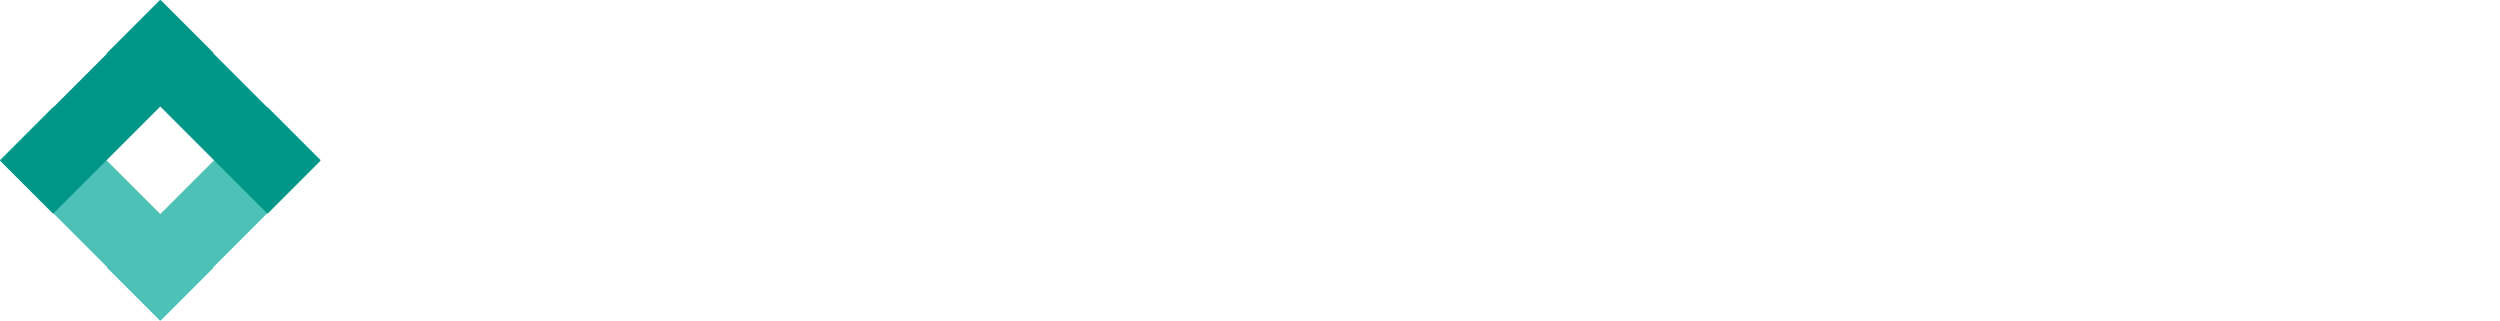
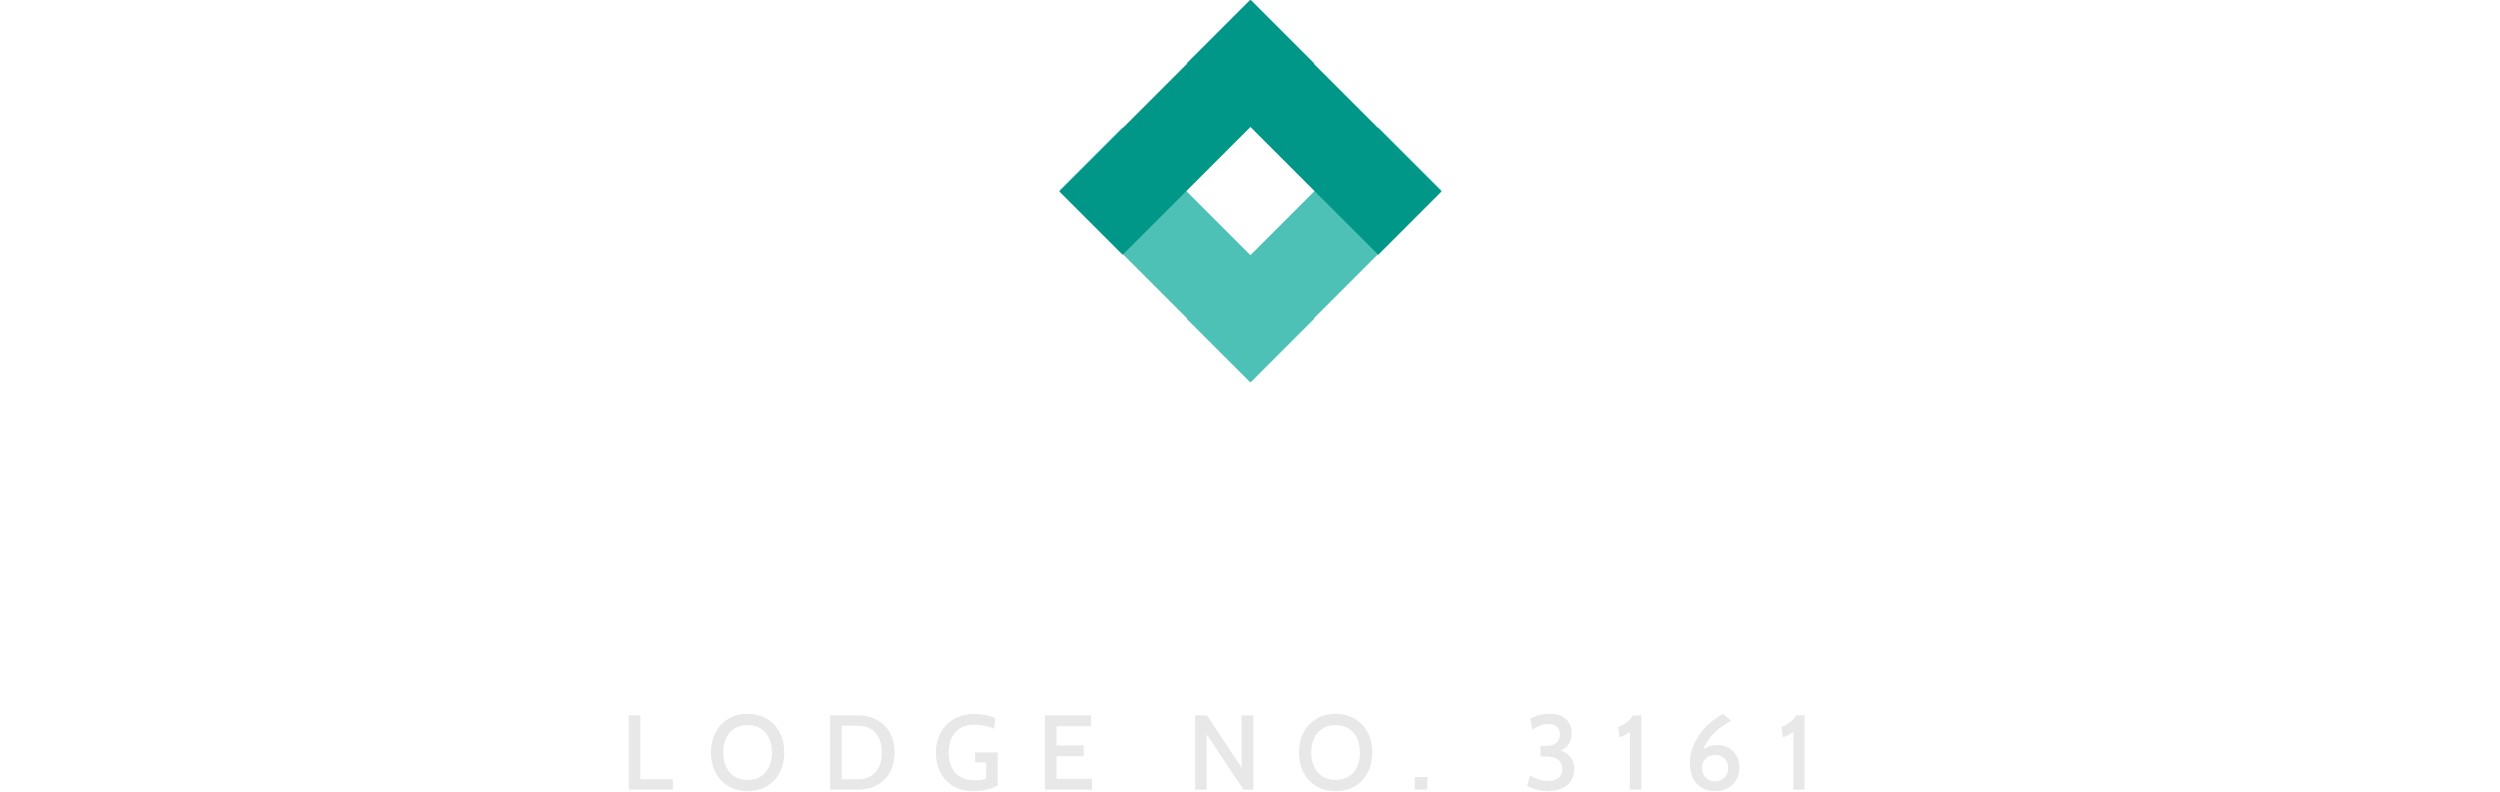
- <svg xmlns="http://www.w3.org/2000/svg" style="isolation:isolate" viewBox="424.607 362.103 505.279 64.794" width="505.279" height="64.794">
-   <path d=" M 467.733 416.098 L 489.402 394.43 L 478.673 383.701 L 457.005 405.369 L 435.336 383.701 L 424.607 394.43 L 446.276 416.098 L 446.206 416.169 L 456.934 426.897 L 457.005 426.827 L 457.075 426.897 L 467.804 416.169 L 467.733 416.098 Z " fill-rule="evenodd" fill="rgb(77,193,182)" />
-   <path d=" M 446.276 372.902 L 424.607 394.57 L 435.336 405.299 L 457.005 383.631 L 478.673 405.299 L 489.402 394.57 L 467.733 372.902 L 467.804 372.831 L 457.075 362.103 L 457.005 362.173 L 456.934 362.103 L 446.206 372.831 L 446.276 372.902 Z " fill-rule="evenodd" fill="rgb(0,150,136)" />
-   <path d=" M 851.674 411.744 L 851.674 378.144 L 857.818 378.144 L 857.818 391.44 L 873.178 391.44 L 873.178 378.144 L 879.322 378.144 L 879.322 411.744 L 873.178 411.744 L 873.178 397.2 L 857.818 397.2 L 857.818 411.744 L 851.674 411.744 Z  M 890.561 412.224 L 890.561 412.224 Q 887.585 412.224 885.593 410.28 L 885.593 410.28 L 885.593 410.28 Q 883.601 408.336 883.601 405.024 L 883.601 405.024 L 883.601 405.024 Q 883.601 401.904 885.857 400.008 L 885.857 400.008 L 885.857 400.008 Q 888.113 398.112 891.185 397.32 L 891.185 397.32 L 891.185 397.32 Q 894.257 396.528 897.089 396.432 L 897.089 396.432 L 897.089 396.432 Q 896.993 394.32 896.009 393.408 L 896.009 393.408 L 896.009 393.408 Q 895.025 392.496 892.769 392.496 L 892.769 392.496 L 892.769 392.496 Q 891.185 392.496 889.673 392.928 L 889.673 392.928 L 889.673 392.928 Q 888.161 393.36 886.193 394.32 L 886.193 394.32 L 885.665 389.472 L 885.665 389.472 Q 890.033 387.36 894.401 387.36 L 894.401 387.36 L 894.401 387.36 Q 898.625 387.36 900.857 389.664 L 900.857 389.664 L 900.857 389.664 Q 903.089 391.968 903.089 397.008 L 903.089 397.008 L 903.089 403.488 L 903.089 403.488 Q 903.089 405.312 903.257 406.104 L 903.257 406.104 L 903.257 406.104 Q 903.425 406.896 903.833 407.112 L 903.833 407.112 L 903.833 407.112 Q 904.241 407.328 905.201 407.328 L 905.201 407.328 L 905.969 407.328 L 905.441 412.224 L 903.281 412.224 L 903.281 412.224 Q 901.313 412.224 899.969 411.48 L 899.969 411.48 L 899.969 411.48 Q 898.625 410.736 897.905 409.44 L 897.905 409.44 L 897.905 409.44 Q 896.753 410.736 894.761 411.48 L 894.761 411.48 L 894.761 411.48 Q 892.769 412.224 890.561 412.224 L 890.561 412.224 Z  M 893.057 407.664 L 893.057 407.664 Q 893.969 407.664 895.121 407.208 L 895.121 407.208 L 895.121 407.208 Q 896.273 406.752 897.137 405.936 L 897.137 405.936 L 897.137 400.464 L 897.137 400.464 Q 894.257 400.608 892.049 401.712 L 892.049 401.712 L 892.049 401.712 Q 889.841 402.816 889.841 404.784 L 889.841 404.784 L 889.841 404.784 Q 889.841 406.272 890.609 406.968 L 890.609 406.968 L 890.609 406.968 Q 891.377 407.664 893.057 407.664 L 893.057 407.664 Z  M 915 412.224 L 915 412.224 Q 911.928 412.224 910.392 410.472 L 910.392 410.472 L 910.392 410.472 Q 908.856 408.72 908.856 405.936 L 908.856 405.936 L 908.856 375.744 L 914.808 375.744 L 914.808 403.488 L 914.808 403.488 Q 914.808 405.408 915.024 406.2 L 915.024 406.2 L 915.024 406.2 Q 915.24 406.992 915.792 407.16 L 915.792 407.16 L 915.792 407.16 Q 916.344 407.328 917.688 407.328 L 917.688 407.328 L 917.16 412.224 L 915 412.224 Z  M 927.199 412.224 L 927.199 412.224 Q 924.127 412.224 922.591 410.472 L 922.591 410.472 L 922.591 410.472 Q 921.055 408.72 921.055 405.936 L 921.055 405.936 L 921.055 375.744 L 927.007 375.744 L 927.007 403.488 L 927.007 403.488 Q 927.007 405.408 927.223 406.2 L 927.223 406.2 L 927.223 406.2 Q 927.439 406.992 927.991 407.16 L 927.991 407.16 L 927.991 407.16 Q 928.543 407.328 929.887 407.328 L 929.887 407.328 L 929.359 412.224 L 927.199 412.224 Z  M 713.277 412.416 L 713.277 412.416 Q 707.997 412.416 704.181 410.256 L 704.181 410.256 L 704.181 410.256 Q 700.365 408.096 698.349 404.136 L 698.349 404.136 L 698.349 404.136 Q 696.333 400.176 696.333 394.896 L 696.333 394.896 L 696.333 394.896 Q 696.333 389.712 698.565 385.752 L 698.565 385.752 L 698.565 385.752 Q 700.797 381.792 704.781 379.632 L 704.781 379.632 L 704.781 379.632 Q 708.765 377.472 713.901 377.472 L 713.901 377.472 L 713.901 377.472 Q 716.493 377.472 718.941 378 L 718.941 378 L 718.941 378 Q 721.389 378.528 723.165 379.44 L 723.165 379.44 L 722.493 385.296 L 722.493 385.296 Q 718.317 383.376 713.901 383.376 L 713.901 383.376 L 713.901 383.376 Q 708.525 383.376 705.789 386.52 L 705.789 386.52 L 705.789 386.52 Q 703.053 389.664 703.053 394.8 L 703.053 394.8 L 703.053 394.8 Q 703.053 400.128 705.741 403.32 L 705.741 403.32 L 705.741 403.32 Q 708.429 406.512 713.517 406.512 L 713.517 406.512 L 713.517 406.512 Q 715.581 406.512 718.125 405.984 L 718.125 405.984 L 718.125 399.984 L 713.517 399.984 L 713.517 394.896 L 724.269 394.896 L 724.269 409.872 L 724.269 409.872 Q 722.397 410.976 719.493 411.696 L 719.493 411.696 L 719.493 411.696 Q 716.589 412.416 713.277 412.416 L 713.277 412.416 Z  M 728.884 411.744 L 728.884 387.744 L 734.452 387.744 L 734.596 390.288 L 734.596 390.288 Q 735.652 389.088 737.308 388.176 L 737.308 388.176 L 737.308 388.176 Q 738.964 387.264 740.788 387.264 L 740.788 387.264 L 740.788 387.264 Q 741.364 387.264 741.844 387.36 L 741.844 387.36 L 741.412 393.216 L 741.412 393.216 Q 740.5 392.976 739.348 392.976 L 739.348 392.976 L 739.348 392.976 Q 737.86 392.976 736.612 393.672 L 736.612 393.672 L 736.612 393.672 Q 735.364 394.368 734.836 395.376 L 734.836 395.376 L 734.836 411.744 L 728.884 411.744 Z  M 744.299 384.096 L 744.299 378.144 L 750.251 378.144 L 750.251 384.096 L 744.299 384.096 Z  M 744.299 411.744 L 744.299 387.744 L 750.251 387.744 L 750.251 411.744 L 744.299 411.744 Z  M 756.834 411.744 L 756.834 392.64 L 753.426 392.64 L 753.954 387.744 L 756.834 387.744 L 756.834 382.656 L 756.834 382.656 Q 756.834 379.44 758.73 377.592 L 758.73 377.592 L 758.73 377.592 Q 760.626 375.744 764.13 375.744 L 764.13 375.744 L 764.13 375.744 Q 766.098 375.744 768.018 376.176 L 768.018 376.176 L 767.49 380.976 L 767.49 380.976 Q 766.674 380.736 765.618 380.736 L 765.618 380.736 L 765.618 380.736 Q 762.786 380.736 762.786 383.712 L 762.786 383.712 L 762.786 387.744 L 768.066 387.744 L 768.066 392.64 L 762.786 392.64 L 762.786 411.744 L 756.834 411.744 Z  M 772.728 411.744 L 772.728 392.64 L 769.32 392.64 L 769.848 387.744 L 772.728 387.744 L 772.728 382.656 L 772.728 382.656 Q 772.728 379.44 774.624 377.592 L 774.624 377.592 L 774.624 377.592 Q 776.52 375.744 780.024 375.744 L 780.024 375.744 L 780.024 375.744 Q 781.992 375.744 783.912 376.176 L 783.912 376.176 L 783.384 380.976 L 783.384 380.976 Q 782.568 380.736 781.512 380.736 L 781.512 380.736 L 781.512 380.736 Q 778.68 380.736 778.68 383.712 L 778.68 383.712 L 778.68 387.744 L 783.96 387.744 L 783.96 392.64 L 778.68 392.64 L 778.68 411.744 L 772.728 411.744 Z  M 787.183 384.096 L 787.183 378.144 L 793.135 378.144 L 793.135 384.096 L 787.183 384.096 Z  M 787.183 411.744 L 787.183 387.744 L 793.135 387.744 L 793.135 411.744 L 787.183 411.744 Z  M 806.102 412.224 L 806.102 412.224 Q 802.934 412.224 801.302 410.376 L 801.302 410.376 L 801.302 410.376 Q 799.67 408.528 799.67 405.936 L 799.67 405.936 L 799.67 392.64 L 796.262 392.64 L 796.79 387.744 L 799.67 387.744 L 799.67 382.464 L 805.622 381.84 L 805.622 387.744 L 810.902 387.744 L 810.902 392.64 L 805.622 392.64 L 805.622 403.488 L 805.622 403.488 Q 805.622 405.408 805.838 406.152 L 805.838 406.152 L 805.838 406.152 Q 806.054 406.896 806.75 407.112 L 806.75 407.112 L 806.75 407.112 Q 807.446 407.328 809.27 407.328 L 809.27 407.328 L 810.902 407.328 L 810.374 412.224 L 806.102 412.224 Z  M 826.461 387.36 L 826.461 387.36 Q 831.021 387.36 833.253 390.312 L 833.253 390.312 L 833.253 390.312 Q 835.485 393.264 835.485 398.4 L 835.485 398.4 L 835.485 411.744 L 829.533 411.744 L 829.533 398.832 L 829.533 398.832 Q 829.533 395.424 828.429 393.84 L 828.429 393.84 L 828.429 393.84 Q 827.325 392.256 824.925 392.256 L 824.925 392.256 L 824.925 392.256 Q 822.093 392.256 820.269 394.32 L 820.269 394.32 L 820.269 411.744 L 814.317 411.744 L 814.317 375.744 L 820.269 375.744 L 820.269 389.28 L 820.269 389.28 Q 821.709 388.368 823.197 387.864 L 823.197 387.864 L 823.197 387.864 Q 824.685 387.36 826.461 387.36 L 826.461 387.36 Z  M 562.564 420 L 562.036 414.72 L 562.036 414.72 Q 564.148 414.72 565.036 413.808 L 565.036 413.808 L 565.036 413.808 Q 565.924 412.896 565.924 410.592 L 565.924 410.592 L 565.924 378.144 L 572.068 378.144 L 572.068 411.936 L 572.068 411.936 Q 572.068 416.16 570.052 418.08 L 570.052 418.08 L 570.052 418.08 Q 568.036 420 564.292 420 L 564.292 420 L 562.564 420 Z  M 583.307 412.224 L 583.307 412.224 Q 580.331 412.224 578.339 410.28 L 578.339 410.28 L 578.339 410.28 Q 576.347 408.336 576.347 405.024 L 576.347 405.024 L 576.347 405.024 Q 576.347 401.904 578.603 400.008 L 578.603 400.008 L 578.603 400.008 Q 580.859 398.112 583.931 397.32 L 583.931 397.32 L 583.931 397.32 Q 587.003 396.528 589.835 396.432 L 589.835 396.432 L 589.835 396.432 Q 589.739 394.32 588.755 393.408 L 588.755 393.408 L 588.755 393.408 Q 587.771 392.496 585.515 392.496 L 585.515 392.496 L 585.515 392.496 Q 583.931 392.496 582.419 392.928 L 582.419 392.928 L 582.419 392.928 Q 580.907 393.36 578.939 394.32 L 578.939 394.32 L 578.411 389.472 L 578.411 389.472 Q 582.779 387.36 587.147 387.36 L 587.147 387.36 L 587.147 387.36 Q 591.371 387.36 593.603 389.664 L 593.603 389.664 L 593.603 389.664 Q 595.835 391.968 595.835 397.008 L 595.835 397.008 L 595.835 403.488 L 595.835 403.488 Q 595.835 405.312 596.003 406.104 L 596.003 406.104 L 596.003 406.104 Q 596.171 406.896 596.579 407.112 L 596.579 407.112 L 596.579 407.112 Q 596.987 407.328 597.947 407.328 L 597.947 407.328 L 598.715 407.328 L 598.187 412.224 L 596.027 412.224 L 596.027 412.224 Q 594.059 412.224 592.715 411.48 L 592.715 411.48 L 592.715 411.48 Q 591.371 410.736 590.651 409.44 L 590.651 409.44 L 590.651 409.44 Q 589.499 410.736 587.507 411.48 L 587.507 411.48 L 587.507 411.48 Q 585.515 412.224 583.307 412.224 L 583.307 412.224 Z  M 585.803 407.664 L 585.803 407.664 Q 586.715 407.664 587.867 407.208 L 587.867 407.208 L 587.867 407.208 Q 589.019 406.752 589.883 405.936 L 589.883 405.936 L 589.883 400.464 L 589.883 400.464 Q 587.003 400.608 584.795 401.712 L 584.795 401.712 L 584.795 401.712 Q 582.587 402.816 582.587 404.784 L 582.587 404.784 L 582.587 404.784 Q 582.587 406.272 583.355 406.968 L 583.355 406.968 L 583.355 406.968 Q 584.123 407.664 585.803 407.664 L 585.803 407.664 Z  M 628.53 387.36 L 628.53 387.36 Q 633.33 387.36 635.658 390.264 L 635.658 390.264 L 635.658 390.264 Q 637.986 393.168 637.986 398.4 L 637.986 398.4 L 637.986 411.744 L 632.034 411.744 L 632.034 398.832 L 632.034 398.832 Q 632.034 395.424 630.978 393.84 L 630.978 393.84 L 630.978 393.84 Q 629.922 392.256 627.522 392.256 L 627.522 392.256 L 627.522 392.256 Q 625.17 392.256 623.97 393.864 L 623.97 393.864 L 623.97 393.864 Q 622.77 395.472 622.77 398.4 L 622.77 398.4 L 622.77 411.744 L 616.818 411.744 L 616.818 398.832 L 616.818 398.832 Q 616.818 395.424 615.714 393.84 L 615.714 393.84 L 615.714 393.84 Q 614.61 392.256 612.21 392.256 L 612.21 392.256 L 612.21 392.256 Q 609.378 392.256 607.554 394.32 L 607.554 394.32 L 607.554 411.744 L 601.602 411.744 L 601.602 387.744 L 606.69 387.744 L 606.882 389.664 L 606.882 389.664 Q 610.146 387.36 613.938 387.36 L 613.938 387.36 L 613.938 387.36 Q 618.546 387.36 620.802 390.672 L 620.802 390.672 L 620.802 390.672 Q 622.05 389.088 624.066 388.224 L 624.066 388.224 L 624.066 388.224 Q 626.082 387.36 628.53 387.36 L 628.53 387.36 Z  M 654.457 412.224 L 654.457 412.224 Q 650.281 412.224 647.329 410.52 L 647.329 410.52 L 647.329 410.52 Q 644.377 408.816 642.913 405.96 L 642.913 405.96 L 642.913 405.96 Q 641.449 403.104 641.449 399.6 L 641.449 399.6 L 641.449 399.6 Q 641.449 396.24 642.841 393.456 L 642.841 393.456 L 642.841 393.456 Q 644.233 390.672 646.873 389.016 L 646.873 389.016 L 646.873 389.016 Q 649.513 387.36 653.161 387.36 L 653.161 387.36 L 653.161 387.36 Q 656.521 387.36 658.849 388.752 L 658.849 388.752 L 658.849 388.752 Q 661.177 390.144 662.353 392.496 L 662.353 392.496 L 662.353 392.496 Q 663.529 394.848 663.529 397.776 L 663.529 397.776 L 663.529 397.776 Q 663.529 399.216 663.145 401.04 L 663.145 401.04 L 647.641 401.04 L 647.641 401.04 Q 648.121 404.208 650.137 405.768 L 650.137 405.768 L 650.137 405.768 Q 652.153 407.328 654.985 407.328 L 654.985 407.328 L 654.985 407.328 Q 658.873 407.328 662.185 405.36 L 662.185 405.36 L 662.473 410.4 L 662.473 410.4 Q 660.937 411.216 658.897 411.72 L 658.897 411.72 L 658.897 411.72 Q 656.857 412.224 654.457 412.224 L 654.457 412.224 Z  M 647.785 397.008 L 657.481 397.008 L 657.481 397.008 Q 657.481 395.136 656.425 393.696 L 656.425 393.696 L 656.425 393.696 Q 655.369 392.256 653.161 392.256 L 653.161 392.256 L 653.161 392.256 Q 650.953 392.256 649.609 393.552 L 649.609 393.552 L 649.609 393.552 Q 648.265 394.848 647.785 397.008 L 647.785 397.008 Z  M 674 412.224 L 674 412.224 Q 671.696 412.224 669.8 411.792 L 669.8 411.792 L 669.8 411.792 Q 667.904 411.36 665.888 410.448 L 665.888 410.448 L 666.416 405.36 L 666.416 405.36 Q 668.432 406.56 670.184 407.16 L 670.184 407.16 L 670.184 407.16 Q 671.936 407.76 673.808 407.76 L 673.808 407.76 L 673.808 407.76 Q 677.456 407.76 677.456 405.36 L 677.456 405.36 L 677.456 405.36 Q 677.456 404.064 676.496 403.368 L 676.496 403.368 L 676.496 403.368 Q 675.536 402.672 673.04 401.712 L 673.04 401.712 L 673.04 401.712 Q 669.488 400.416 667.808 398.76 L 667.808 398.76 L 667.808 398.76 Q 666.128 397.104 666.128 394.272 L 666.128 394.272 L 666.128 394.272 Q 666.128 391.152 668.528 389.208 L 668.528 389.208 L 668.528 389.208 Q 670.928 387.264 675.008 387.264 L 675.008 387.264 L 675.008 387.264 Q 679.088 387.264 682.448 389.136 L 682.448 389.136 L 681.92 394.224 L 681.92 394.224 Q 680.096 392.976 678.488 392.304 L 678.488 392.304 L 678.488 392.304 Q 676.88 391.632 675.104 391.632 L 675.104 391.632 L 675.104 391.632 Q 673.568 391.632 672.728 392.256 L 672.728 392.256 L 672.728 392.256 Q 671.888 392.88 671.888 394.032 L 671.888 394.032 L 671.888 394.032 Q 671.888 394.944 672.392 395.52 L 672.392 395.52 L 672.392 395.52 Q 672.896 396.096 673.808 396.552 L 673.808 396.552 L 673.808 396.552 Q 674.72 397.008 676.832 397.824 L 676.832 397.824 L 676.832 397.824 Q 680.336 399.168 681.872 400.776 L 681.872 400.776 L 681.872 400.776 Q 683.408 402.384 683.408 405.072 L 683.408 405.072 L 683.408 405.072 Q 683.408 408.48 680.96 410.352 L 680.96 410.352 L 680.96 410.352 Q 678.512 412.224 674 412.224 L 674 412.224 Z  M 506 411.744 L 506 378.144 L 518.576 378.144 L 518.576 378.144 Q 523.376 378.144 527.144 380.16 L 527.144 380.16 L 527.144 380.16 Q 530.912 382.176 533.024 385.968 L 533.024 385.968 L 533.024 385.968 Q 535.136 389.76 535.136 394.944 L 535.136 394.944 L 535.136 394.944 Q 535.136 400.128 533.024 403.92 L 533.024 403.92 L 533.024 403.92 Q 530.912 407.712 527.144 409.728 L 527.144 409.728 L 527.144 409.728 Q 523.376 411.744 518.576 411.744 L 518.576 411.744 L 506 411.744 Z  M 512.144 406.272 L 518.576 406.272 L 518.576 406.272 Q 523.376 406.272 525.896 403.272 L 525.896 403.272 L 525.896 403.272 Q 528.416 400.272 528.416 394.944 L 528.416 394.944 L 528.416 394.944 Q 528.416 389.616 525.896 386.616 L 525.896 386.616 L 525.896 386.616 Q 523.376 383.616 518.576 383.616 L 518.576 383.616 L 512.144 383.616 L 512.144 406.272 Z  M 539.223 411.744 L 539.223 387.744 L 544.791 387.744 L 544.935 390.288 L 544.935 390.288 Q 545.991 389.088 547.647 388.176 L 547.647 388.176 L 547.647 388.176 Q 549.303 387.264 551.127 387.264 L 551.127 387.264 L 551.127 387.264 Q 551.703 387.264 552.183 387.36 L 552.183 387.36 L 551.751 393.216 L 551.751 393.216 Q 550.839 392.976 549.687 392.976 L 549.687 392.976 L 549.687 392.976 Q 548.199 392.976 546.951 393.672 L 546.951 393.672 L 546.951 393.672 Q 545.703 394.368 545.175 395.376 L 545.175 395.376 L 545.175 411.744 L 539.223 411.744 Z " fill-rule="evenodd" fill="rgb(255,255,255)" />
+ <svg xmlns="http://www.w3.org/2000/svg" style="isolation:isolate" viewBox="466.483 325.305 423.887 134.142" width="423.887" height="134.142">
+   <path d=" M 689.229 379.3 L 710.897 357.632 L 700.169 346.903 L 678.5 368.572 L 656.831 346.903 L 646.103 357.632 L 667.771 379.3 L 667.701 379.371 L 678.43 390.099 L 678.5 390.029 L 678.57 390.099 L 689.299 379.371 L 689.229 379.3 Z " fill-rule="evenodd" fill="rgb(77,193,182)" />
+   <path d=" M 667.771 336.104 L 646.103 357.773 L 656.831 368.501 L 678.5 346.833 L 700.169 368.501 L 710.897 357.773 L 689.229 336.104 L 689.299 336.034 L 678.57 325.305 L 678.5 325.376 L 678.43 325.305 L 667.701 336.034 L 667.771 336.104 Z " fill-rule="evenodd" fill="rgb(0,150,136)" />
+   <path d=" M 812.158 436.419 L 812.158 402.819 L 818.302 402.819 L 818.302 416.115 L 833.662 416.115 L 833.662 402.819 L 839.806 402.819 L 839.806 436.419 L 833.662 436.419 L 833.662 421.875 L 818.302 421.875 L 818.302 436.419 L 812.158 436.419 L 812.158 436.419 Z  M 851.045 436.899 L 851.045 436.899 Q 848.069 436.899 846.077 434.955 L 846.077 434.955 L 846.077 434.955 Q 844.085 433.011 844.085 429.699 L 844.085 429.699 L 844.085 429.699 Q 844.085 426.579 846.341 424.683 L 846.341 424.683 L 846.341 424.683 Q 848.597 422.787 851.669 421.995 L 851.669 421.995 L 851.669 421.995 Q 854.741 421.203 857.573 421.107 L 857.573 421.107 L 857.573 421.107 Q 857.477 418.995 856.493 418.083 L 856.493 418.083 L 856.493 418.083 Q 855.509 417.171 853.253 417.171 L 853.253 417.171 L 853.253 417.171 Q 851.669 417.171 850.157 417.603 L 850.157 417.603 L 850.157 417.603 Q 848.645 418.035 846.677 418.995 L 846.677 418.995 L 846.149 414.147 L 846.149 414.147 Q 850.517 412.035 854.885 412.035 L 854.885 412.035 L 854.885 412.035 Q 859.109 412.035 861.341 414.339 L 861.341 414.339 L 861.341 414.339 Q 863.573 416.643 863.573 421.683 L 863.573 421.683 L 863.573 428.163 L 863.573 428.163 Q 863.573 429.987 863.741 430.779 L 863.741 430.779 L 863.741 430.779 Q 863.909 431.571 864.317 431.787 L 864.317 431.787 L 864.317 431.787 Q 864.725 432.003 865.685 432.003 L 865.685 432.003 L 866.453 432.003 L 865.925 436.899 L 863.765 436.899 L 863.765 436.899 Q 861.797 436.899 860.453 436.155 L 860.453 436.155 L 860.453 436.155 Q 859.109 435.411 858.389 434.115 L 858.389 434.115 L 858.389 434.115 Q 857.237 435.411 855.245 436.155 L 855.245 436.155 L 855.245 436.155 Q 853.253 436.899 851.045 436.899 L 851.045 436.899 L 851.045 436.899 Z  M 853.541 432.339 L 853.541 432.339 Q 854.453 432.339 855.605 431.883 L 855.605 431.883 L 855.605 431.883 Q 856.757 431.427 857.621 430.611 L 857.621 430.611 L 857.621 425.139 L 857.621 425.139 Q 854.741 425.283 852.533 426.387 L 852.533 426.387 L 852.533 426.387 Q 850.325 427.491 850.325 429.459 L 850.325 429.459 L 850.325 429.459 Q 850.325 430.947 851.093 431.643 L 851.093 431.643 L 851.093 431.643 Q 851.861 432.339 853.541 432.339 L 853.541 432.339 L 853.541 432.339 Z  M 875.483 436.899 L 875.483 436.899 Q 872.411 436.899 870.875 435.147 L 870.875 435.147 L 870.875 435.147 Q 869.339 433.395 869.339 430.611 L 869.339 430.611 L 869.339 400.419 L 875.291 400.419 L 875.291 428.163 L 875.291 428.163 Q 875.291 430.083 875.507 430.875 L 875.507 430.875 L 875.507 430.875 Q 875.723 431.667 876.275 431.835 L 876.275 431.835 L 876.275 431.835 Q 876.827 432.003 878.171 432.003 L 878.171 432.003 L 877.643 436.899 L 875.483 436.899 L 875.483 436.899 Z  M 887.682 436.899 L 887.682 436.899 Q 884.61 436.899 883.074 435.147 L 883.074 435.147 L 883.074 435.147 Q 881.538 433.395 881.538 430.611 L 881.538 430.611 L 881.538 400.419 L 887.49 400.419 L 887.49 428.163 L 887.49 428.163 Q 887.49 430.083 887.706 430.875 L 887.706 430.875 L 887.706 430.875 Q 887.922 431.667 888.474 431.835 L 888.474 431.835 L 888.474 431.835 Q 889.026 432.003 890.37 432.003 L 890.37 432.003 L 889.842 436.899 L 887.682 436.899 L 887.682 436.899 Z  M 673.761 437.091 L 673.761 437.091 Q 668.481 437.091 664.665 434.931 L 664.665 434.931 L 664.665 434.931 Q 660.849 432.771 658.833 428.811 L 658.833 428.811 L 658.833 428.811 Q 656.817 424.851 656.817 419.571 L 656.817 419.571 L 656.817 419.571 Q 656.817 414.387 659.049 410.427 L 659.049 410.427 L 659.049 410.427 Q 661.281 406.467 665.265 404.307 L 665.265 404.307 L 665.265 404.307 Q 669.249 402.147 674.385 402.147 L 674.385 402.147 L 674.385 402.147 Q 676.977 402.147 679.425 402.675 L 679.425 402.675 L 679.425 402.675 Q 681.873 403.203 683.649 404.115 L 683.649 404.115 L 682.977 409.971 L 682.977 409.971 Q 678.801 408.051 674.385 408.051 L 674.385 408.051 L 674.385 408.051 Q 669.009 408.051 666.273 411.195 L 666.273 411.195 L 666.273 411.195 Q 663.537 414.339 663.537 419.475 L 663.537 419.475 L 663.537 419.475 Q 663.537 424.803 666.225 427.995 L 666.225 427.995 L 666.225 427.995 Q 668.913 431.187 674.001 431.187 L 674.001 431.187 L 674.001 431.187 Q 676.065 431.187 678.609 430.659 L 678.609 430.659 L 678.609 424.659 L 674.001 424.659 L 674.001 419.571 L 684.753 419.571 L 684.753 434.547 L 684.753 434.547 Q 682.881 435.651 679.977 436.371 L 679.977 436.371 L 679.977 436.371 Q 677.073 437.091 673.761 437.091 L 673.761 437.091 L 673.761 437.091 Z  M 689.367 436.419 L 689.367 412.419 L 694.935 412.419 L 695.079 414.963 L 695.079 414.963 Q 696.135 413.763 697.791 412.851 L 697.791 412.851 L 697.791 412.851 Q 699.447 411.939 701.271 411.939 L 701.271 411.939 L 701.271 411.939 Q 701.847 411.939 702.327 412.035 L 702.327 412.035 L 701.895 417.891 L 701.895 417.891 Q 700.983 417.651 699.831 417.651 L 699.831 417.651 L 699.831 417.651 Q 698.343 417.651 697.095 418.347 L 697.095 418.347 L 697.095 418.347 Q 695.847 419.043 695.319 420.051 L 695.319 420.051 L 695.319 436.419 L 689.367 436.419 L 689.367 436.419 Z  M 704.782 408.771 L 704.782 402.819 L 710.734 402.819 L 710.734 408.771 L 704.782 408.771 L 704.782 408.771 Z  M 704.782 436.419 L 704.782 412.419 L 710.734 412.419 L 710.734 436.419 L 704.782 436.419 L 704.782 436.419 Z  M 717.317 436.419 L 717.317 417.315 L 713.909 417.315 L 714.437 412.419 L 717.317 412.419 L 717.317 407.331 L 717.317 407.331 Q 717.317 404.115 719.213 402.267 L 719.213 402.267 L 719.213 402.267 Q 721.109 400.419 724.613 400.419 L 724.613 400.419 L 724.613 400.419 Q 726.581 400.419 728.501 400.851 L 728.501 400.851 L 727.973 405.651 L 727.973 405.651 Q 727.157 405.411 726.101 405.411 L 726.101 405.411 L 726.101 405.411 Q 723.269 405.411 723.269 408.387 L 723.269 408.387 L 723.269 412.419 L 728.549 412.419 L 728.549 417.315 L 723.269 417.315 L 723.269 436.419 L 717.317 436.419 L 717.317 436.419 Z  M 733.212 436.419 L 733.212 417.315 L 729.804 417.315 L 730.332 412.419 L 733.212 412.419 L 733.212 407.331 L 733.212 407.331 Q 733.212 404.115 735.108 402.267 L 735.108 402.267 L 735.108 402.267 Q 737.004 400.419 740.508 400.419 L 740.508 400.419 L 740.508 400.419 Q 742.476 400.419 744.396 400.851 L 744.396 400.851 L 743.868 405.651 L 743.868 405.651 Q 743.052 405.411 741.996 405.411 L 741.996 405.411 L 741.996 405.411 Q 739.164 405.411 739.164 408.387 L 739.164 408.387 L 739.164 412.419 L 744.444 412.419 L 744.444 417.315 L 739.164 417.315 L 739.164 436.419 L 733.212 436.419 L 733.212 436.419 Z  M 747.667 408.771 L 747.667 402.819 L 753.619 402.819 L 753.619 408.771 L 747.667 408.771 L 747.667 408.771 Z  M 747.667 436.419 L 747.667 412.419 L 753.619 412.419 L 753.619 436.419 L 747.667 436.419 L 747.667 436.419 Z  M 766.585 436.899 L 766.585 436.899 Q 763.417 436.899 761.785 435.051 L 761.785 435.051 L 761.785 435.051 Q 760.153 433.203 760.153 430.611 L 760.153 430.611 L 760.153 417.315 L 756.745 417.315 L 757.273 412.419 L 760.153 412.419 L 760.153 407.139 L 766.105 406.515 L 766.105 412.419 L 771.385 412.419 L 771.385 417.315 L 766.105 417.315 L 766.105 428.163 L 766.105 428.163 Q 766.105 430.083 766.321 430.827 L 766.321 430.827 L 766.321 430.827 Q 766.537 431.571 767.233 431.787 L 767.233 431.787 L 767.233 431.787 Q 767.929 432.003 769.753 432.003 L 769.753 432.003 L 771.385 432.003 L 770.857 436.899 L 766.585 436.899 L 766.585 436.899 Z  M 786.944 412.035 L 786.944 412.035 Q 791.504 412.035 793.736 414.987 L 793.736 414.987 L 793.736 414.987 Q 795.968 417.939 795.968 423.075 L 795.968 423.075 L 795.968 436.419 L 790.016 436.419 L 790.016 423.507 L 790.016 423.507 Q 790.016 420.099 788.912 418.515 L 788.912 418.515 L 788.912 418.515 Q 787.808 416.931 785.408 416.931 L 785.408 416.931 L 785.408 416.931 Q 782.576 416.931 780.752 418.995 L 780.752 418.995 L 780.752 436.419 L 774.8 436.419 L 774.8 400.419 L 780.752 400.419 L 780.752 413.955 L 780.752 413.955 Q 782.192 413.043 783.68 412.539 L 783.68 412.539 L 783.68 412.539 Q 785.168 412.035 786.944 412.035 L 786.944 412.035 L 786.944 412.035 Z  M 523.048 444.675 L 522.52 439.395 L 522.52 439.395 Q 524.632 439.395 525.52 438.483 L 525.52 438.483 L 525.52 438.483 Q 526.408 437.571 526.408 435.267 L 526.408 435.267 L 526.408 402.819 L 532.552 402.819 L 532.552 436.611 L 532.552 436.611 Q 532.552 440.835 530.536 442.755 L 530.536 442.755 L 530.536 442.755 Q 528.52 444.675 524.776 444.675 L 524.776 444.675 L 523.048 444.675 L 523.048 444.675 Z  M 543.791 436.899 L 543.791 436.899 Q 540.815 436.899 538.823 434.955 L 538.823 434.955 L 538.823 434.955 Q 536.831 433.011 536.831 429.699 L 536.831 429.699 L 536.831 429.699 Q 536.831 426.579 539.087 424.683 L 539.087 424.683 L 539.087 424.683 Q 541.343 422.787 544.415 421.995 L 544.415 421.995 L 544.415 421.995 Q 547.487 421.203 550.319 421.107 L 550.319 421.107 L 550.319 421.107 Q 550.223 418.995 549.239 418.083 L 549.239 418.083 L 549.239 418.083 Q 548.255 417.171 545.999 417.171 L 545.999 417.171 L 545.999 417.171 Q 544.415 417.171 542.903 417.603 L 542.903 417.603 L 542.903 417.603 Q 541.391 418.035 539.423 418.995 L 539.423 418.995 L 538.895 414.147 L 538.895 414.147 Q 543.263 412.035 547.631 412.035 L 547.631 412.035 L 547.631 412.035 Q 551.855 412.035 554.087 414.339 L 554.087 414.339 L 554.087 414.339 Q 556.319 416.643 556.319 421.683 L 556.319 421.683 L 556.319 428.163 L 556.319 428.163 Q 556.319 429.987 556.487 430.779 L 556.487 430.779 L 556.487 430.779 Q 556.655 431.571 557.063 431.787 L 557.063 431.787 L 557.063 431.787 Q 557.471 432.003 558.431 432.003 L 558.431 432.003 L 559.199 432.003 L 558.671 436.899 L 556.511 436.899 L 556.511 436.899 Q 554.543 436.899 553.199 436.155 L 553.199 436.155 L 553.199 436.155 Q 551.855 435.411 551.135 434.115 L 551.135 434.115 L 551.135 434.115 Q 549.983 435.411 547.991 436.155 L 547.991 436.155 L 547.991 436.155 Q 545.999 436.899 543.791 436.899 L 543.791 436.899 L 543.791 436.899 Z  M 546.287 432.339 L 546.287 432.339 Q 547.199 432.339 548.351 431.883 L 548.351 431.883 L 548.351 431.883 Q 549.503 431.427 550.367 430.611 L 550.367 430.611 L 550.367 425.139 L 550.367 425.139 Q 547.487 425.283 545.279 426.387 L 545.279 426.387 L 545.279 426.387 Q 543.071 427.491 543.071 429.459 L 543.071 429.459 L 543.071 429.459 Q 543.071 430.947 543.839 431.643 L 543.839 431.643 L 543.839 431.643 Q 544.607 432.339 546.287 432.339 L 546.287 432.339 L 546.287 432.339 Z  M 589.013 412.035 L 589.013 412.035 Q 593.813 412.035 596.141 414.939 L 596.141 414.939 L 596.141 414.939 Q 598.469 417.843 598.469 423.075 L 598.469 423.075 L 598.469 436.419 L 592.517 436.419 L 592.517 423.507 L 592.517 423.507 Q 592.517 420.099 591.461 418.515 L 591.461 418.515 L 591.461 418.515 Q 590.405 416.931 588.005 416.931 L 588.005 416.931 L 588.005 416.931 Q 585.653 416.931 584.453 418.539 L 584.453 418.539 L 584.453 418.539 Q 583.253 420.147 583.253 423.075 L 583.253 423.075 L 583.253 436.419 L 577.301 436.419 L 577.301 423.507 L 577.301 423.507 Q 577.301 420.099 576.197 418.515 L 576.197 418.515 L 576.197 418.515 Q 575.093 416.931 572.693 416.931 L 572.693 416.931 L 572.693 416.931 Q 569.861 416.931 568.037 418.995 L 568.037 418.995 L 568.037 436.419 L 562.085 436.419 L 562.085 412.419 L 567.173 412.419 L 567.365 414.339 L 567.365 414.339 Q 570.629 412.035 574.421 412.035 L 574.421 412.035 L 574.421 412.035 Q 579.029 412.035 581.285 415.347 L 581.285 415.347 L 581.285 415.347 Q 582.533 413.763 584.549 412.899 L 584.549 412.899 L 584.549 412.899 Q 586.565 412.035 589.013 412.035 L 589.013 412.035 L 589.013 412.035 Z  M 614.94 436.899 L 614.94 436.899 Q 610.764 436.899 607.812 435.195 L 607.812 435.195 L 607.812 435.195 Q 604.86 433.491 603.396 430.635 L 603.396 430.635 L 603.396 430.635 Q 601.932 427.779 601.932 424.275 L 601.932 424.275 L 601.932 424.275 Q 601.932 420.915 603.324 418.131 L 603.324 418.131 L 603.324 418.131 Q 604.716 415.347 607.356 413.691 L 607.356 413.691 L 607.356 413.691 Q 609.996 412.035 613.644 412.035 L 613.644 412.035 L 613.644 412.035 Q 617.004 412.035 619.332 413.427 L 619.332 413.427 L 619.332 413.427 Q 621.66 414.819 622.836 417.171 L 622.836 417.171 L 622.836 417.171 Q 624.012 419.523 624.012 422.451 L 624.012 422.451 L 624.012 422.451 Q 624.012 423.891 623.628 425.715 L 623.628 425.715 L 608.124 425.715 L 608.124 425.715 Q 608.604 428.883 610.62 430.443 L 610.62 430.443 L 610.62 430.443 Q 612.636 432.003 615.468 432.003 L 615.468 432.003 L 615.468 432.003 Q 619.356 432.003 622.668 430.035 L 622.668 430.035 L 622.956 435.075 L 622.956 435.075 Q 621.42 435.891 619.38 436.395 L 619.38 436.395 L 619.38 436.395 Q 617.34 436.899 614.94 436.899 L 614.94 436.899 L 614.94 436.899 Z  M 608.268 421.683 L 617.964 421.683 L 617.964 421.683 Q 617.964 419.811 616.908 418.371 L 616.908 418.371 L 616.908 418.371 Q 615.852 416.931 613.644 416.931 L 613.644 416.931 L 613.644 416.931 Q 611.436 416.931 610.092 418.227 L 610.092 418.227 L 610.092 418.227 Q 608.748 419.523 608.268 421.683 L 608.268 421.683 L 608.268 421.683 Z  M 634.483 436.899 L 634.483 436.899 Q 632.179 436.899 630.283 436.467 L 630.283 436.467 L 630.283 436.467 Q 628.387 436.035 626.371 435.123 L 626.371 435.123 L 626.899 430.035 L 626.899 430.035 Q 628.915 431.235 630.667 431.835 L 630.667 431.835 L 630.667 431.835 Q 632.419 432.435 634.291 432.435 L 634.291 432.435 L 634.291 432.435 Q 637.939 432.435 637.939 430.035 L 637.939 430.035 L 637.939 430.035 Q 637.939 428.739 636.979 428.043 L 636.979 428.043 L 636.979 428.043 Q 636.019 427.347 633.523 426.387 L 633.523 426.387 L 633.523 426.387 Q 629.971 425.091 628.291 423.435 L 628.291 423.435 L 628.291 423.435 Q 626.611 421.779 626.611 418.947 L 626.611 418.947 L 626.611 418.947 Q 626.611 415.827 629.011 413.883 L 629.011 413.883 L 629.011 413.883 Q 631.411 411.939 635.491 411.939 L 635.491 411.939 L 635.491 411.939 Q 639.571 411.939 642.931 413.811 L 642.931 413.811 L 642.403 418.899 L 642.403 418.899 Q 640.579 417.651 638.971 416.979 L 638.971 416.979 L 638.971 416.979 Q 637.363 416.307 635.587 416.307 L 635.587 416.307 L 635.587 416.307 Q 634.051 416.307 633.211 416.931 L 633.211 416.931 L 633.211 416.931 Q 632.371 417.555 632.371 418.707 L 632.371 418.707 L 632.371 418.707 Q 632.371 419.619 632.875 420.195 L 632.875 420.195 L 632.875 420.195 Q 633.379 420.771 634.291 421.227 L 634.291 421.227 L 634.291 421.227 Q 635.203 421.683 637.315 422.499 L 637.315 422.499 L 637.315 422.499 Q 640.819 423.843 642.355 425.451 L 642.355 425.451 L 642.355 425.451 Q 643.891 427.059 643.891 429.747 L 643.891 429.747 L 643.891 429.747 Q 643.891 433.155 641.443 435.027 L 641.443 435.027 L 641.443 435.027 Q 638.995 436.899 634.483 436.899 L 634.483 436.899 L 634.483 436.899 Z  M 466.483 436.419 L 466.483 402.819 L 479.059 402.819 L 479.059 402.819 Q 483.859 402.819 487.627 404.835 L 487.627 404.835 L 487.627 404.835 Q 491.395 406.851 493.507 410.643 L 493.507 410.643 L 493.507 410.643 Q 495.619 414.435 495.619 419.619 L 495.619 419.619 L 495.619 419.619 Q 495.619 424.803 493.507 428.595 L 493.507 428.595 L 493.507 428.595 Q 491.395 432.387 487.627 434.403 L 487.627 434.403 L 487.627 434.403 Q 483.859 436.419 479.059 436.419 L 479.059 436.419 L 466.483 436.419 L 466.483 436.419 Z  M 472.627 430.947 L 479.059 430.947 L 479.059 430.947 Q 483.859 430.947 486.379 427.947 L 486.379 427.947 L 486.379 427.947 Q 488.899 424.947 488.899 419.619 L 488.899 419.619 L 488.899 419.619 Q 488.899 414.291 486.379 411.291 L 486.379 411.291 L 486.379 411.291 Q 483.859 408.291 479.059 408.291 L 479.059 408.291 L 472.627 408.291 L 472.627 430.947 L 472.627 430.947 Z  M 499.706 436.419 L 499.706 412.419 L 505.274 412.419 L 505.418 414.963 L 505.418 414.963 Q 506.474 413.763 508.13 412.851 L 508.13 412.851 L 508.13 412.851 Q 509.786 411.939 511.61 411.939 L 511.61 411.939 L 511.61 411.939 Q 512.186 411.939 512.666 412.035 L 512.666 412.035 L 512.234 417.891 L 512.234 417.891 Q 511.322 417.651 510.17 417.651 L 510.17 417.651 L 510.17 417.651 Q 508.682 417.651 507.434 418.347 L 507.434 418.347 L 507.434 418.347 Q 506.186 419.043 505.658 420.051 L 505.658 420.051 L 505.658 436.419 L 499.706 436.419 L 499.706 436.419 Z " fill-rule="evenodd" fill="rgb(255,255,255)" />
+   <path d=" M 731.12 452.571 L 731.12 452.571 Q 732.218 452.931 732.812 453.723 L 732.812 453.723 L 732.812 453.723 Q 733.406 454.515 733.406 455.685 L 733.406 455.685 L 733.406 455.685 Q 733.406 456.855 732.839 457.701 L 732.839 457.701 L 732.839 457.701 Q 732.272 458.547 731.273 458.997 L 731.273 458.997 L 731.273 458.997 Q 730.274 459.447 728.996 459.447 L 728.996 459.447 L 728.996 459.447 Q 727.106 459.447 725.414 458.547 L 725.414 458.547 L 725.9 456.819 L 725.9 456.819 Q 726.674 457.251 727.421 457.485 L 727.421 457.485 L 727.421 457.485 Q 728.168 457.719 729.014 457.719 L 729.014 457.719 L 729.014 457.719 Q 730.112 457.719 730.742 457.188 L 730.742 457.188 L 730.742 457.188 Q 731.372 456.657 731.372 455.721 L 731.372 455.721 L 731.372 455.721 Q 731.372 454.695 730.697 454.137 L 730.697 454.137 L 730.697 454.137 Q 730.022 453.579 728.672 453.579 L 728.672 453.579 L 727.682 453.579 L 727.682 451.779 L 728.672 451.779 L 728.672 451.779 Q 729.752 451.779 730.364 451.275 L 730.364 451.275 L 730.364 451.275 Q 730.976 450.771 730.976 449.871 L 730.976 449.871 L 730.976 449.871 Q 730.976 448.989 730.472 448.53 L 730.472 448.53 L 730.472 448.53 Q 729.968 448.071 729.032 448.071 L 729.032 448.071 L 729.032 448.071 Q 728.312 448.071 727.655 448.323 L 727.655 448.323 L 727.655 448.323 Q 726.998 448.575 726.278 449.025 L 726.278 449.025 L 725.954 447.153 L 725.954 447.153 Q 727.43 446.343 729.266 446.343 L 729.266 446.343 L 729.266 446.343 Q 731.012 446.343 731.993 447.243 L 731.993 447.243 L 731.993 447.243 Q 732.974 448.143 732.974 449.619 L 732.974 449.619 L 732.974 449.619 Q 732.974 450.645 732.488 451.41 L 732.488 451.41 L 732.488 451.41 Q 732.002 452.175 731.12 452.571 L 731.12 452.571 L 731.12 452.571 Z  M 742.837 459.195 L 742.837 449.403 L 742.837 449.403 Q 741.919 450.087 741.091 450.303 L 741.091 450.303 L 740.839 448.557 L 740.839 448.557 Q 741.523 448.359 742.27 447.783 L 742.27 447.783 L 742.27 447.783 Q 743.017 447.207 743.341 446.595 L 743.341 446.595 L 744.763 446.595 L 744.763 459.195 L 742.837 459.195 L 742.837 459.195 Z  M 757.687 451.635 L 757.687 451.635 Q 758.749 451.635 759.604 452.13 L 759.604 452.13 L 759.604 452.13 Q 760.459 452.625 760.936 453.489 L 760.936 453.489 L 760.936 453.489 Q 761.413 454.353 761.413 455.433 L 761.413 455.433 L 761.413 455.433 Q 761.413 456.603 760.9 457.512 L 760.9 457.512 L 760.9 457.512 Q 760.387 458.421 759.442 458.934 L 759.442 458.934 L 759.442 458.934 Q 758.497 459.447 757.273 459.447 L 757.273 459.447 L 757.273 459.447 Q 755.977 459.447 755.005 458.862 L 755.005 458.862 L 755.005 458.862 Q 754.033 458.277 753.52 457.215 L 753.52 457.215 L 753.52 457.215 Q 753.007 456.153 753.007 454.767 L 753.007 454.767 L 753.007 454.767 Q 753.007 452.877 753.844 451.203 L 753.844 451.203 L 753.844 451.203 Q 754.681 449.529 755.968 448.296 L 755.968 448.296 L 755.968 448.296 Q 757.255 447.063 758.659 446.343 L 758.659 446.343 L 760.009 447.513 L 760.009 447.513 Q 758.551 448.251 757.219 449.511 L 757.219 449.511 L 757.219 449.511 Q 755.887 450.771 755.293 452.319 L 755.293 452.319 L 755.293 452.319 Q 756.283 451.635 757.687 451.635 L 757.687 451.635 L 757.687 451.635 Z  M 757.291 457.791 L 757.291 457.791 Q 758.263 457.791 758.884 457.134 L 758.884 457.134 L 758.884 457.134 Q 759.505 456.477 759.505 455.505 L 759.505 455.505 L 759.505 455.505 Q 759.505 454.551 758.884 453.921 L 758.884 453.921 L 758.884 453.921 Q 758.263 453.291 757.291 453.291 L 757.291 453.291 L 757.291 453.291 Q 756.301 453.291 755.68 453.921 L 755.68 453.921 L 755.68 453.921 Q 755.059 454.551 755.059 455.523 L 755.059 455.523 L 755.059 455.523 Q 755.059 456.513 755.68 457.152 L 755.68 457.152 L 755.68 457.152 Q 756.301 457.791 757.291 457.791 L 757.291 457.791 L 757.291 457.791 Z  M 770.538 459.195 L 770.538 449.403 L 770.538 449.403 Q 769.62 450.087 768.792 450.303 L 768.792 450.303 L 768.54 448.557 L 768.54 448.557 Q 769.224 448.359 769.971 447.783 L 769.971 447.783 L 769.971 447.783 Q 770.718 447.207 771.042 446.595 L 771.042 446.595 L 772.464 446.595 L 772.464 459.195 L 770.538 459.195 L 770.538 459.195 Z  M 669.113 459.195 L 669.113 446.595 L 671.129 446.595 L 676.997 455.469 L 676.997 446.595 L 678.977 446.595 L 678.977 459.195 L 677.321 459.195 L 671.075 449.799 L 671.075 459.195 L 669.113 459.195 L 669.113 459.195 Z  M 692.944 459.447 L 692.944 459.447 Q 691.144 459.447 689.74 458.637 L 689.74 458.637 L 689.74 458.637 Q 688.336 457.827 687.535 456.342 L 687.535 456.342 L 687.535 456.342 Q 686.734 454.857 686.734 452.895 L 686.734 452.895 L 686.734 452.895 Q 686.734 450.933 687.535 449.448 L 687.535 449.448 L 687.535 449.448 Q 688.336 447.963 689.74 447.153 L 689.74 447.153 L 689.74 447.153 Q 691.144 446.343 692.944 446.343 L 692.944 446.343 L 692.944 446.343 Q 694.744 446.343 696.148 447.153 L 696.148 447.153 L 696.148 447.153 Q 697.552 447.963 698.353 449.448 L 698.353 449.448 L 698.353 449.448 Q 699.154 450.933 699.154 452.895 L 699.154 452.895 L 699.154 452.895 Q 699.154 454.857 698.353 456.342 L 698.353 456.342 L 698.353 456.342 Q 697.552 457.827 696.148 458.637 L 696.148 458.637 L 696.148 458.637 Q 694.744 459.447 692.944 459.447 L 692.944 459.447 L 692.944 459.447 Z  M 692.944 457.539 L 692.944 457.539 Q 694.276 457.539 695.203 456.936 L 695.203 456.936 L 695.203 456.936 Q 696.13 456.333 696.598 455.28 L 696.598 455.28 L 696.598 455.28 Q 697.066 454.227 697.066 452.895 L 697.066 452.895 L 697.066 452.895 Q 697.066 451.563 696.598 450.51 L 696.598 450.51 L 696.598 450.51 Q 696.13 449.457 695.203 448.854 L 695.203 448.854 L 695.203 448.854 Q 694.276 448.251 692.944 448.251 L 692.944 448.251 L 692.944 448.251 Q 691.612 448.251 690.685 448.854 L 690.685 448.854 L 690.685 448.854 Q 689.758 449.457 689.281 450.51 L 689.281 450.51 L 689.281 450.51 Q 688.804 451.563 688.804 452.895 L 688.804 452.895 L 688.804 452.895 Q 688.804 454.227 689.281 455.28 L 689.281 455.28 L 689.281 455.28 Q 689.758 456.333 690.685 456.936 L 690.685 456.936 L 690.685 456.936 Q 691.612 457.539 692.944 457.539 L 692.944 457.539 L 692.944 457.539 Z  M 706.371 459.195 L 706.371 457.053 L 708.495 457.053 L 708.495 459.195 L 706.371 459.195 L 706.371 459.195 Z  M 573.087 459.195 L 573.087 446.595 L 575.049 446.595 L 575.049 457.431 L 580.575 457.431 L 580.575 459.195 L 573.087 459.195 L 573.087 459.195 Z  M 593.246 459.447 L 593.246 459.447 Q 591.446 459.447 590.042 458.637 L 590.042 458.637 L 590.042 458.637 Q 588.638 457.827 587.837 456.342 L 587.837 456.342 L 587.837 456.342 Q 587.036 454.857 587.036 452.895 L 587.036 452.895 L 587.036 452.895 Q 587.036 450.933 587.837 449.448 L 587.837 449.448 L 587.837 449.448 Q 588.638 447.963 590.042 447.153 L 590.042 447.153 L 590.042 447.153 Q 591.446 446.343 593.246 446.343 L 593.246 446.343 L 593.246 446.343 Q 595.046 446.343 596.45 447.153 L 596.45 447.153 L 596.45 447.153 Q 597.854 447.963 598.655 449.448 L 598.655 449.448 L 598.655 449.448 Q 599.456 450.933 599.456 452.895 L 599.456 452.895 L 599.456 452.895 Q 599.456 454.857 598.655 456.342 L 598.655 456.342 L 598.655 456.342 Q 597.854 457.827 596.45 458.637 L 596.45 458.637 L 596.45 458.637 Q 595.046 459.447 593.246 459.447 L 593.246 459.447 L 593.246 459.447 Z  M 593.246 457.539 L 593.246 457.539 Q 594.578 457.539 595.505 456.936 L 595.505 456.936 L 595.505 456.936 Q 596.432 456.333 596.9 455.28 L 596.9 455.28 L 596.9 455.28 Q 597.368 454.227 597.368 452.895 L 597.368 452.895 L 597.368 452.895 Q 597.368 451.563 596.9 450.51 L 596.9 450.51 L 596.9 450.51 Q 596.432 449.457 595.505 448.854 L 595.505 448.854 L 595.505 448.854 Q 594.578 448.251 593.246 448.251 L 593.246 448.251 L 593.246 448.251 Q 591.914 448.251 590.987 448.854 L 590.987 448.854 L 590.987 448.854 Q 590.06 449.457 589.583 450.51 L 589.583 450.51 L 589.583 450.51 Q 589.106 451.563 589.106 452.895 L 589.106 452.895 L 589.106 452.895 Q 589.106 454.227 589.583 455.28 L 589.583 455.28 L 589.583 455.28 Q 590.06 456.333 590.987 456.936 L 590.987 456.936 L 590.987 456.936 Q 591.914 457.539 593.246 457.539 L 593.246 457.539 L 593.246 457.539 Z  M 607.232 459.195 L 607.232 446.595 L 611.912 446.595 L 611.912 446.595 Q 613.73 446.595 615.152 447.351 L 615.152 447.351 L 615.152 447.351 Q 616.574 448.107 617.366 449.529 L 617.366 449.529 L 617.366 449.529 Q 618.158 450.951 618.158 452.895 L 618.158 452.895 L 618.158 452.895 Q 618.158 454.839 617.366 456.261 L 617.366 456.261 L 617.366 456.261 Q 616.574 457.683 615.152 458.439 L 615.152 458.439 L 615.152 458.439 Q 613.73 459.195 611.912 459.195 L 611.912 459.195 L 607.232 459.195 L 607.232 459.195 Z  M 609.194 457.431 L 611.912 457.431 L 611.912 457.431 Q 613.892 457.431 614.945 456.216 L 614.945 456.216 L 614.945 456.216 Q 615.998 455.001 615.998 452.895 L 615.998 452.895 L 615.998 452.895 Q 615.998 450.789 614.945 449.574 L 614.945 449.574 L 614.945 449.574 Q 613.892 448.359 611.912 448.359 L 611.912 448.359 L 609.194 448.359 L 609.194 457.431 L 609.194 457.431 Z  M 631.441 459.447 L 631.441 459.447 Q 629.605 459.447 628.183 458.637 L 628.183 458.637 L 628.183 458.637 Q 626.761 457.827 625.969 456.333 L 625.969 456.333 L 625.969 456.333 Q 625.177 454.839 625.177 452.877 L 625.177 452.877 L 625.177 452.877 Q 625.177 450.933 626.014 449.448 L 626.014 449.448 L 626.014 449.448 Q 626.851 447.963 628.345 447.153 L 628.345 447.153 L 628.345 447.153 Q 629.839 446.343 631.729 446.343 L 631.729 446.343 L 631.729 446.343 Q 632.683 446.343 633.61 446.541 L 633.61 446.541 L 633.61 446.541 Q 634.537 446.739 635.239 447.063 L 635.239 447.063 L 635.041 448.863 L 635.041 448.863 Q 633.385 448.179 631.765 448.179 L 631.765 448.179 L 631.765 448.179 Q 629.569 448.179 628.453 449.475 L 628.453 449.475 L 628.453 449.475 Q 627.337 450.771 627.337 452.877 L 627.337 452.877 L 627.337 452.877 Q 627.337 455.037 628.462 456.324 L 628.462 456.324 L 628.462 456.324 Q 629.587 457.611 631.747 457.611 L 631.747 457.611 L 631.747 457.611 Q 632.827 457.611 633.691 457.341 L 633.691 457.341 L 633.691 454.569 L 631.819 454.569 L 631.819 452.877 L 635.653 452.877 L 635.653 458.493 L 635.653 458.493 Q 634.915 458.925 633.808 459.186 L 633.808 459.186 L 633.808 459.186 Q 632.701 459.447 631.441 459.447 L 631.441 459.447 L 631.441 459.447 Z  M 643.644 459.195 L 643.644 446.595 L 651.492 446.595 L 651.492 448.431 L 645.624 448.431 L 645.624 451.689 L 650.232 451.689 L 650.232 453.525 L 645.624 453.525 L 645.624 457.359 L 651.654 457.359 L 651.654 459.195 L 643.644 459.195 L 643.644 459.195 Z " fill-rule="evenodd" fill="rgb(232,232,232)" />
</svg>
